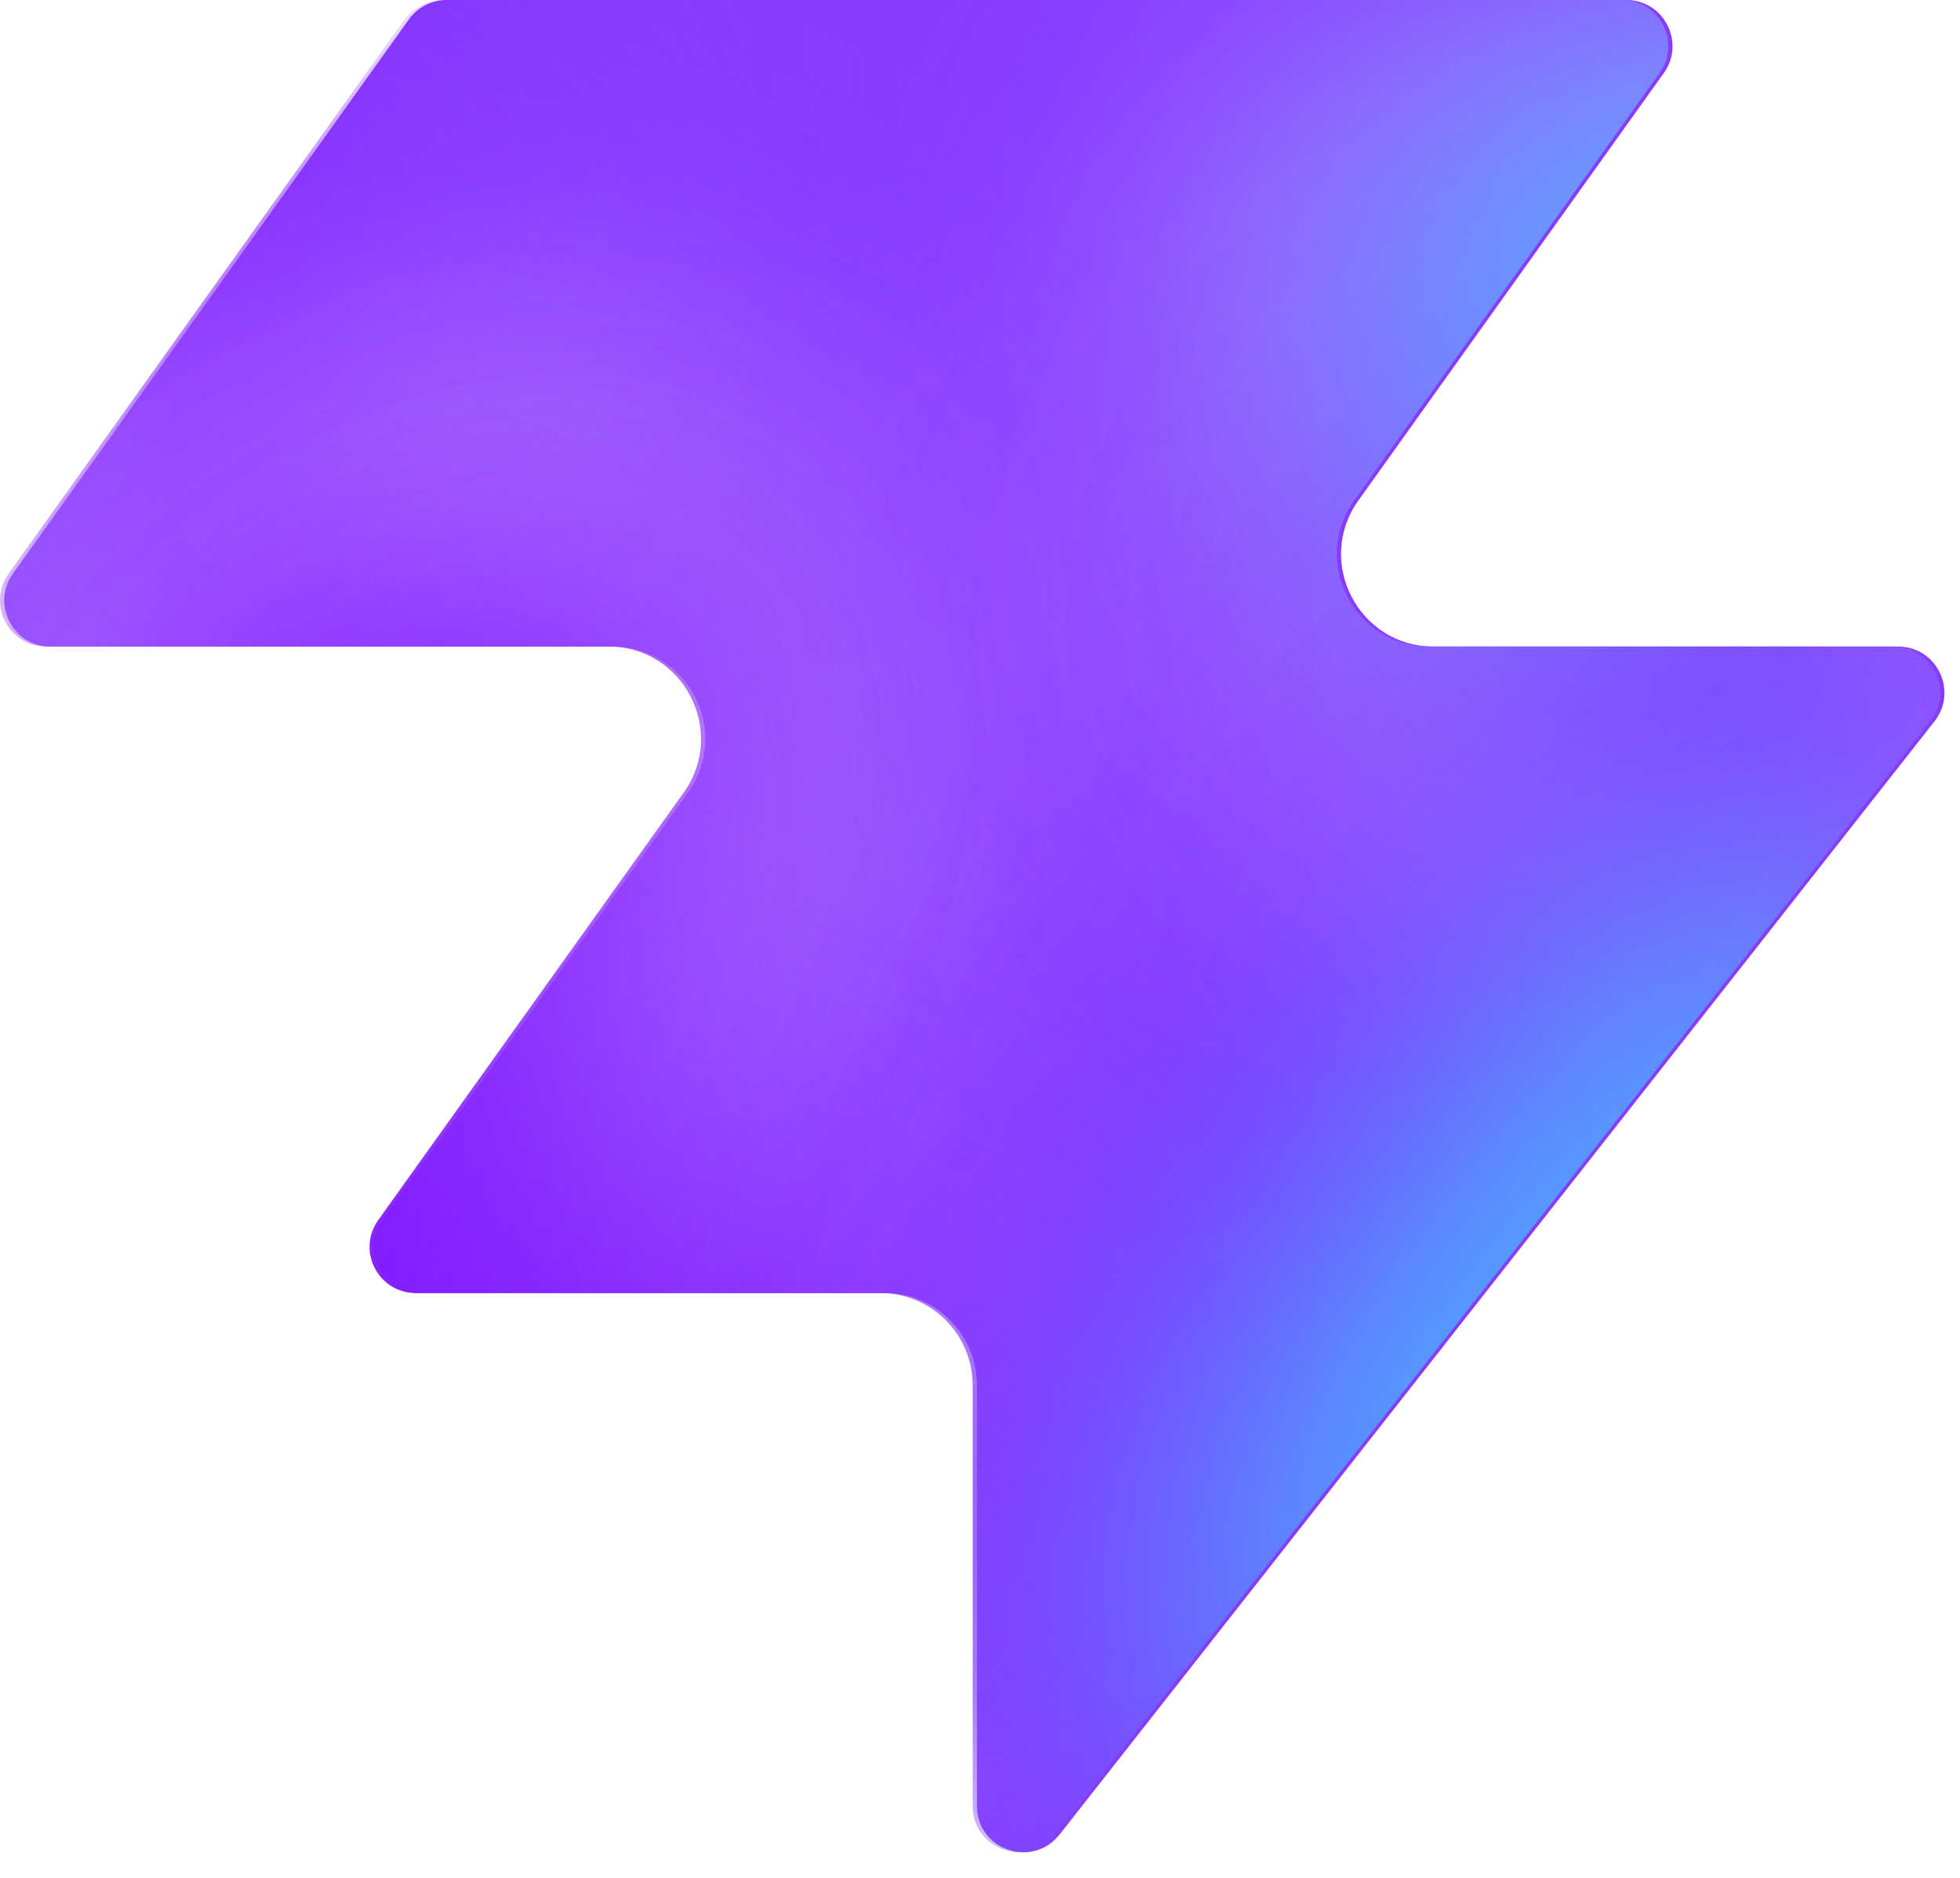
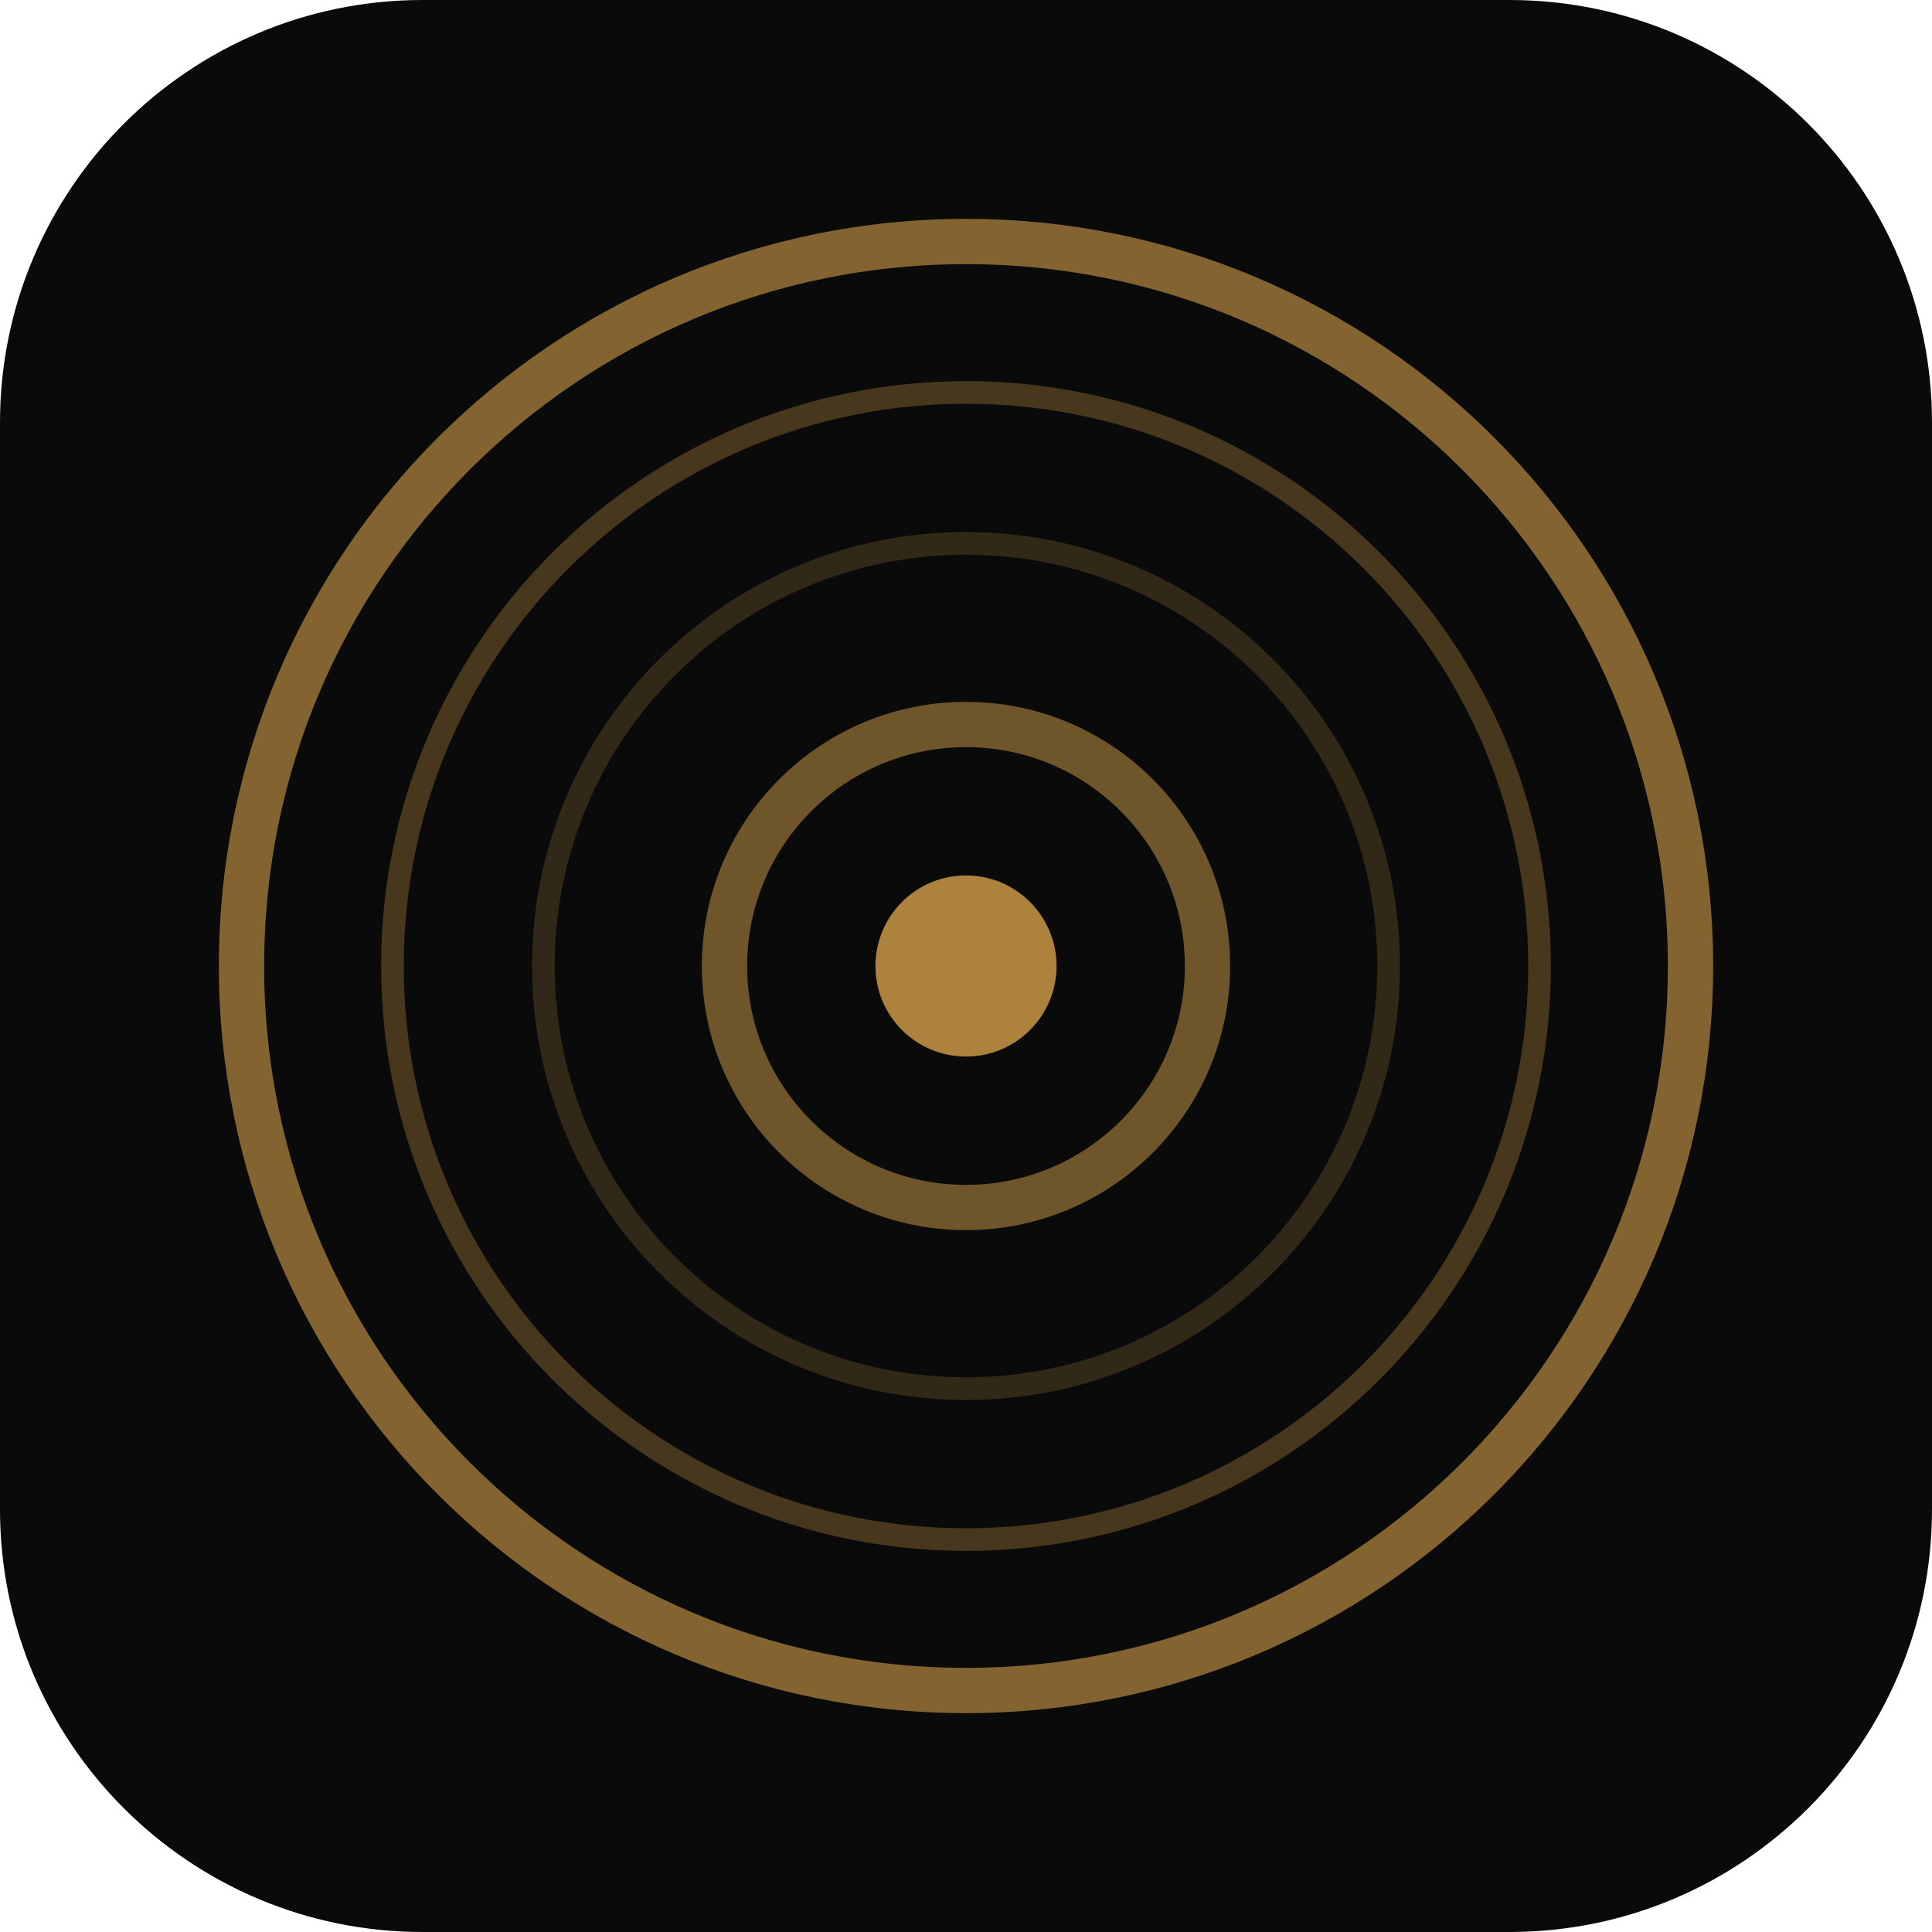
- <svg xmlns="http://www.w3.org/2000/svg" width="48" height="46" fill="none" viewBox="0 0 48 46">
-   <path fill="#863bff" d="M25.946 44.938c-.664.845-2.021.375-2.021-.698V33.937a2.26 2.26 0 0 0-2.262-2.262H10.287c-.92 0-1.456-1.04-.92-1.788l7.48-10.471c1.07-1.497 0-3.578-1.842-3.578H1.237c-.92 0-1.456-1.04-.92-1.788L10.013.474c.214-.297.556-.474.92-.474h28.894c.92 0 1.456 1.04.92 1.788l-7.48 10.471c-1.07 1.498 0 3.579 1.842 3.579h11.377c.943 0 1.473 1.088.89 1.83L25.947 44.94z" style="fill:#863bff;fill:color(display-p3 .525 .23 1);fill-opacity:1" />
-   <mask id="a" width="48" height="46" x="0" y="0" maskUnits="userSpaceOnUse" style="mask-type:alpha">
-     <path fill="#000" d="M25.842 44.938c-.664.844-2.021.375-2.021-.698V33.937a2.26 2.26 0 0 0-2.262-2.262H10.183c-.92 0-1.456-1.04-.92-1.788l7.48-10.471c1.07-1.498 0-3.579-1.842-3.579H1.133c-.92 0-1.456-1.04-.92-1.787L9.91.473c.214-.297.556-.474.92-.474h28.894c.92 0 1.456 1.04.92 1.788l-7.48 10.471c-1.07 1.498 0 3.578 1.842 3.578h11.377c.943 0 1.473 1.088.89 1.832L25.843 44.94z" style="fill:#000;fill-opacity:1" />
-   </mask>
-   <g mask="url(#a)">
-     <g filter="url(#b)">
-       <ellipse cx="5.508" cy="14.704" fill="#ede6ff" rx="5.508" ry="14.704" style="fill:#ede6ff;fill:color(display-p3 .927 .903 1);fill-opacity:1" transform="matrix(.00324 1 1 -.00324 -4.47 31.516)" />
-     </g>
-     <g filter="url(#c)">
-       <ellipse cx="10.399" cy="29.851" fill="#ede6ff" rx="10.399" ry="29.851" style="fill:#ede6ff;fill:color(display-p3 .927 .903 1);fill-opacity:1" transform="matrix(.00324 1 1 -.00324 -39.328 7.883)" />
-     </g>
-     <g filter="url(#d)">
-       <ellipse cx="5.508" cy="30.487" fill="#7e14ff" rx="5.508" ry="30.487" style="fill:#7e14ff;fill:color(display-p3 .492 .077 1);fill-opacity:1" transform="rotate(89.814 -25.913 -14.639)scale(1 -1)" />
-     </g>
-     <g filter="url(#e)">
-       <ellipse cx="5.508" cy="30.599" fill="#7e14ff" rx="5.508" ry="30.599" style="fill:#7e14ff;fill:color(display-p3 .492 .077 1);fill-opacity:1" transform="rotate(89.814 -32.644 -3.334)scale(1 -1)" />
-     </g>
-     <g filter="url(#f)">
-       <ellipse cx="5.508" cy="30.599" fill="#7e14ff" rx="5.508" ry="30.599" style="fill:#7e14ff;fill:color(display-p3 .492 .077 1);fill-opacity:1" transform="matrix(.00324 1 1 -.00324 -34.34 30.47)" />
-     </g>
-     <g filter="url(#g)">
-       <ellipse cx="14.072" cy="22.078" fill="#ede6ff" rx="14.072" ry="22.078" style="fill:#ede6ff;fill:color(display-p3 .927 .903 1);fill-opacity:1" transform="rotate(93.35 24.506 48.493)scale(-1 1)" />
-     </g>
-     <g filter="url(#h)">
-       <ellipse cx="3.47" cy="21.501" fill="#7e14ff" rx="3.47" ry="21.501" style="fill:#7e14ff;fill:color(display-p3 .492 .077 1);fill-opacity:1" transform="rotate(89.009 28.708 47.59)scale(-1 1)" />
-     </g>
-     <g filter="url(#i)">
-       <ellipse cx="3.47" cy="21.501" fill="#7e14ff" rx="3.47" ry="21.501" style="fill:#7e14ff;fill:color(display-p3 .492 .077 1);fill-opacity:1" transform="rotate(89.009 28.708 47.59)scale(-1 1)" />
-     </g>
-     <g filter="url(#j)">
-       <ellipse cx=".387" cy="8.972" fill="#7e14ff" rx="4.407" ry="29.108" style="fill:#7e14ff;fill:color(display-p3 .492 .077 1);fill-opacity:1" transform="rotate(39.51 .387 8.972)" />
-     </g>
-     <g filter="url(#k)">
-       <ellipse cx="47.523" cy="-6.092" fill="#7e14ff" rx="4.407" ry="29.108" style="fill:#7e14ff;fill:color(display-p3 .492 .077 1);fill-opacity:1" transform="rotate(37.892 47.523 -6.092)" />
-     </g>
-     <g filter="url(#l)">
-       <ellipse cx="41.412" cy="6.333" fill="#47bfff" rx="5.971" ry="9.665" style="fill:#47bfff;fill:color(display-p3 .28 .748 1);fill-opacity:1" transform="rotate(37.892 41.412 6.333)" />
-     </g>
-     <g filter="url(#m)">
-       <ellipse cx="-1.879" cy="38.332" fill="#7e14ff" rx="4.407" ry="29.108" style="fill:#7e14ff;fill:color(display-p3 .492 .077 1);fill-opacity:1" transform="rotate(37.892 -1.88 38.332)" />
-     </g>
-     <g filter="url(#n)">
-       <ellipse cx="-1.879" cy="38.332" fill="#7e14ff" rx="4.407" ry="29.108" style="fill:#7e14ff;fill:color(display-p3 .492 .077 1);fill-opacity:1" transform="rotate(37.892 -1.88 38.332)" />
-     </g>
-     <g filter="url(#o)">
-       <ellipse cx="35.651" cy="29.907" fill="#7e14ff" rx="4.407" ry="29.108" style="fill:#7e14ff;fill:color(display-p3 .492 .077 1);fill-opacity:1" transform="rotate(37.892 35.651 29.907)" />
-     </g>
-     <g filter="url(#p)">
-       <ellipse cx="38.418" cy="32.4" fill="#47bfff" rx="5.971" ry="15.297" style="fill:#47bfff;fill:color(display-p3 .28 .748 1);fill-opacity:1" transform="rotate(37.892 38.418 32.4)" />
-     </g>
-   </g>
-   <defs>
-     <filter id="b" width="60.045" height="41.654" x="-19.77" y="16.149" color-interpolation-filters="sRGB" filterUnits="userSpaceOnUse">
-       <feFlood flood-opacity="0" result="BackgroundImageFix" />
-       <feBlend in="SourceGraphic" in2="BackgroundImageFix" result="shape" />
-       <feGaussianBlur result="effect1_foregroundBlur_2002_17158" stdDeviation="7.659" />
-     </filter>
-     <filter id="c" width="90.34" height="51.437" x="-54.613" y="-7.533" color-interpolation-filters="sRGB" filterUnits="userSpaceOnUse">
-       <feFlood flood-opacity="0" result="BackgroundImageFix" />
-       <feBlend in="SourceGraphic" in2="BackgroundImageFix" result="shape" />
-       <feGaussianBlur result="effect1_foregroundBlur_2002_17158" stdDeviation="7.659" />
-     </filter>
-     <filter id="d" width="79.355" height="29.4" x="-49.64" y="2.03" color-interpolation-filters="sRGB" filterUnits="userSpaceOnUse">
-       <feFlood flood-opacity="0" result="BackgroundImageFix" />
-       <feBlend in="SourceGraphic" in2="BackgroundImageFix" result="shape" />
-       <feGaussianBlur result="effect1_foregroundBlur_2002_17158" stdDeviation="4.596" />
-     </filter>
-     <filter id="e" width="79.579" height="29.4" x="-45.045" y="20.029" color-interpolation-filters="sRGB" filterUnits="userSpaceOnUse">
-       <feFlood flood-opacity="0" result="BackgroundImageFix" />
-       <feBlend in="SourceGraphic" in2="BackgroundImageFix" result="shape" />
-       <feGaussianBlur result="effect1_foregroundBlur_2002_17158" stdDeviation="4.596" />
-     </filter>
-     <filter id="f" width="79.579" height="29.4" x="-43.513" y="21.178" color-interpolation-filters="sRGB" filterUnits="userSpaceOnUse">
-       <feFlood flood-opacity="0" result="BackgroundImageFix" />
-       <feBlend in="SourceGraphic" in2="BackgroundImageFix" result="shape" />
-       <feGaussianBlur result="effect1_foregroundBlur_2002_17158" stdDeviation="4.596" />
-     </filter>
-     <filter id="g" width="74.749" height="58.852" x="15.756" y="-17.901" color-interpolation-filters="sRGB" filterUnits="userSpaceOnUse">
-       <feFlood flood-opacity="0" result="BackgroundImageFix" />
-       <feBlend in="SourceGraphic" in2="BackgroundImageFix" result="shape" />
-       <feGaussianBlur result="effect1_foregroundBlur_2002_17158" stdDeviation="7.659" />
-     </filter>
-     <filter id="h" width="61.377" height="25.362" x="23.548" y="2.284" color-interpolation-filters="sRGB" filterUnits="userSpaceOnUse">
-       <feFlood flood-opacity="0" result="BackgroundImageFix" />
-       <feBlend in="SourceGraphic" in2="BackgroundImageFix" result="shape" />
-       <feGaussianBlur result="effect1_foregroundBlur_2002_17158" stdDeviation="4.596" />
-     </filter>
-     <filter id="i" width="61.377" height="25.362" x="23.548" y="2.284" color-interpolation-filters="sRGB" filterUnits="userSpaceOnUse">
-       <feFlood flood-opacity="0" result="BackgroundImageFix" />
-       <feBlend in="SourceGraphic" in2="BackgroundImageFix" result="shape" />
-       <feGaussianBlur result="effect1_foregroundBlur_2002_17158" stdDeviation="4.596" />
-     </filter>
-     <filter id="j" width="56.045" height="63.649" x="-27.636" y="-22.853" color-interpolation-filters="sRGB" filterUnits="userSpaceOnUse">
-       <feFlood flood-opacity="0" result="BackgroundImageFix" />
-       <feBlend in="SourceGraphic" in2="BackgroundImageFix" result="shape" />
-       <feGaussianBlur result="effect1_foregroundBlur_2002_17158" stdDeviation="4.596" />
-     </filter>
-     <filter id="k" width="54.814" height="64.646" x="20.116" y="-38.415" color-interpolation-filters="sRGB" filterUnits="userSpaceOnUse">
-       <feFlood flood-opacity="0" result="BackgroundImageFix" />
-       <feBlend in="SourceGraphic" in2="BackgroundImageFix" result="shape" />
-       <feGaussianBlur result="effect1_foregroundBlur_2002_17158" stdDeviation="4.596" />
-     </filter>
-     <filter id="l" width="33.541" height="35.313" x="24.641" y="-11.323" color-interpolation-filters="sRGB" filterUnits="userSpaceOnUse">
-       <feFlood flood-opacity="0" result="BackgroundImageFix" />
-       <feBlend in="SourceGraphic" in2="BackgroundImageFix" result="shape" />
-       <feGaussianBlur result="effect1_foregroundBlur_2002_17158" stdDeviation="4.596" />
-     </filter>
-     <filter id="m" width="54.814" height="64.646" x="-29.286" y="6.009" color-interpolation-filters="sRGB" filterUnits="userSpaceOnUse">
-       <feFlood flood-opacity="0" result="BackgroundImageFix" />
-       <feBlend in="SourceGraphic" in2="BackgroundImageFix" result="shape" />
-       <feGaussianBlur result="effect1_foregroundBlur_2002_17158" stdDeviation="4.596" />
-     </filter>
-     <filter id="n" width="54.814" height="64.646" x="-29.286" y="6.009" color-interpolation-filters="sRGB" filterUnits="userSpaceOnUse">
-       <feFlood flood-opacity="0" result="BackgroundImageFix" />
-       <feBlend in="SourceGraphic" in2="BackgroundImageFix" result="shape" />
-       <feGaussianBlur result="effect1_foregroundBlur_2002_17158" stdDeviation="4.596" />
-     </filter>
-     <filter id="o" width="54.814" height="64.646" x="8.244" y="-2.416" color-interpolation-filters="sRGB" filterUnits="userSpaceOnUse">
-       <feFlood flood-opacity="0" result="BackgroundImageFix" />
-       <feBlend in="SourceGraphic" in2="BackgroundImageFix" result="shape" />
-       <feGaussianBlur result="effect1_foregroundBlur_2002_17158" stdDeviation="4.596" />
-     </filter>
-     <filter id="p" width="39.409" height="43.623" x="18.713" y="10.588" color-interpolation-filters="sRGB" filterUnits="userSpaceOnUse">
-       <feFlood flood-opacity="0" result="BackgroundImageFix" />
-       <feBlend in="SourceGraphic" in2="BackgroundImageFix" result="shape" />
-       <feGaussianBlur result="effect1_foregroundBlur_2002_17158" stdDeviation="4.596" />
-     </filter>
-   </defs>
+ <svg xmlns="http://www.w3.org/2000/svg" viewBox="0 0 64 64" fill="none">
+   <rect width="64" height="64" rx="14" fill="#0a0a0a" />
+   <circle cx="32" cy="32" r="24" stroke="#d4a04a" stroke-width="1.5" opacity="0.6" />
+   <circle cx="32" cy="32" r="19" stroke="#d4a04a" stroke-width="0.75" opacity="0.3" />
+   <circle cx="32" cy="32" r="14" stroke="#d4a04a" stroke-width="0.75" opacity="0.2" />
+   <circle cx="32" cy="32" r="8" stroke="#d4a04a" stroke-width="1.5" opacity="0.5" />
+   <circle cx="32" cy="32" r="3" fill="#d4a04a" opacity="0.8" />
</svg>
